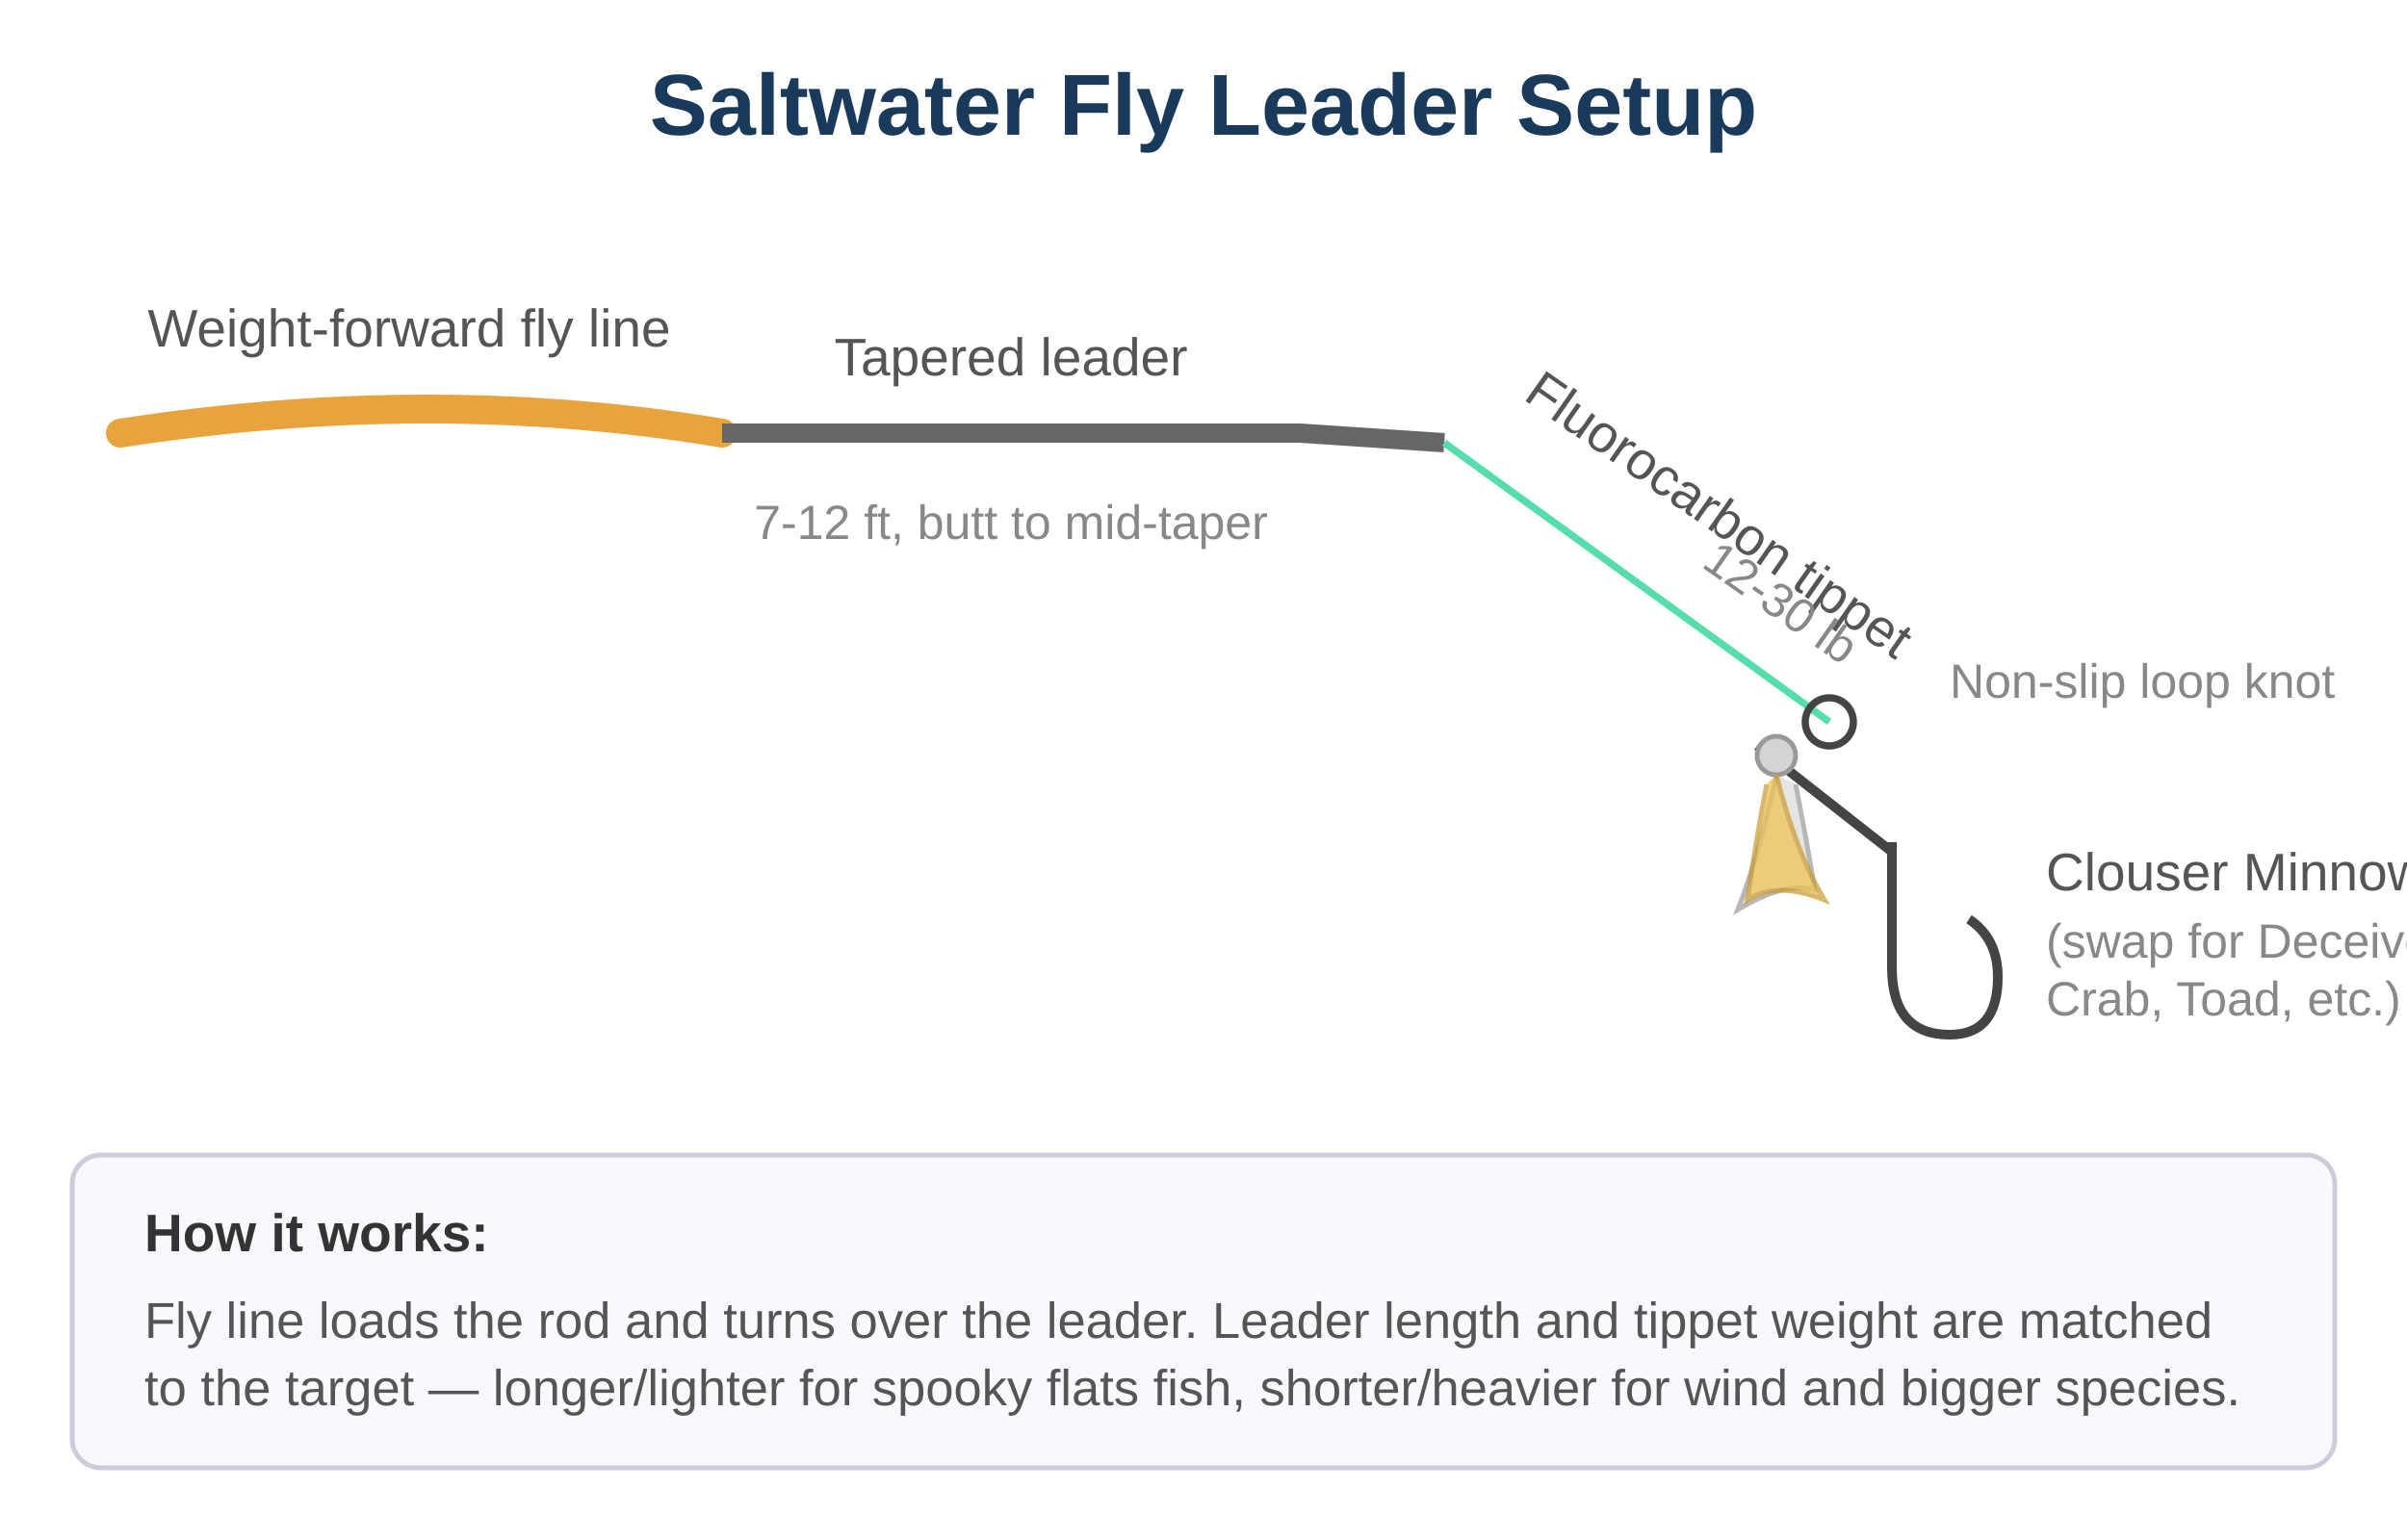
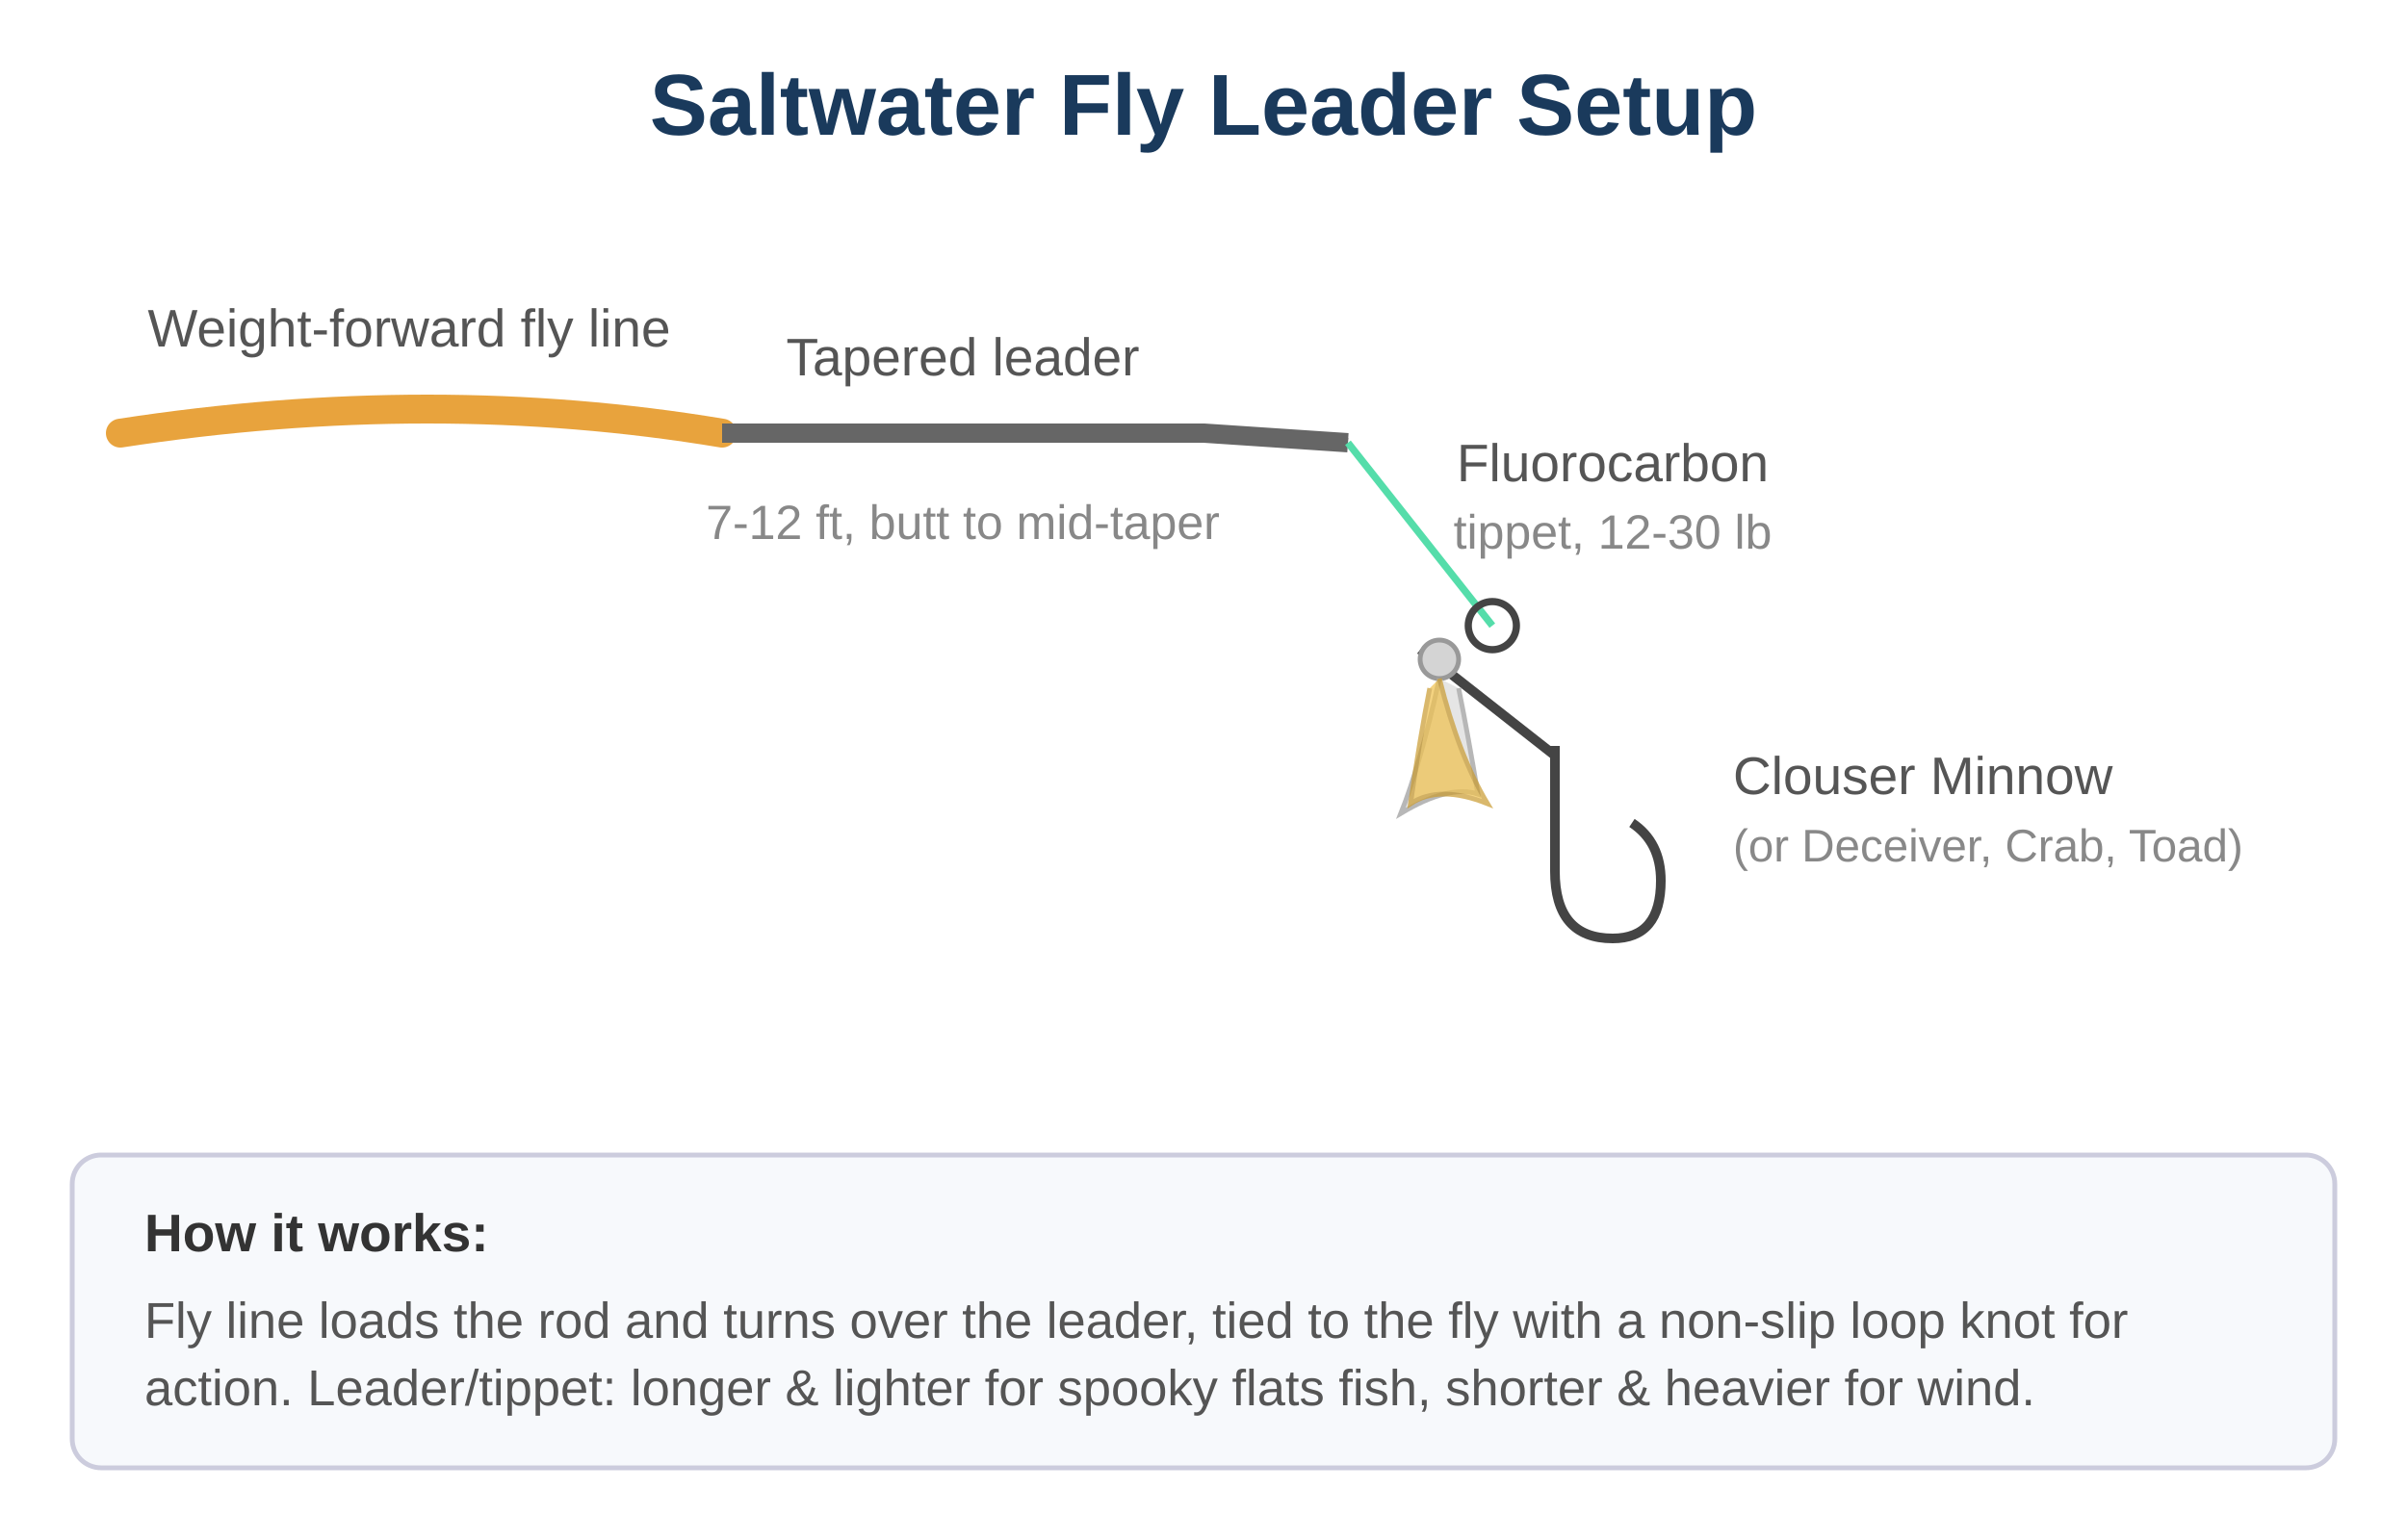
<svg xmlns="http://www.w3.org/2000/svg" viewBox="0 0 500 320" font-family="Arial, sans-serif">
  <text x="250" y="28" text-anchor="middle" font-size="18" font-weight="bold" fill="#1a3a5c">Saltwater Fly Leader Setup</text>
  <path d="M25 90 Q90 80 150 90" fill="none" stroke="#e8a33d" stroke-width="6" stroke-linecap="round" />
  <text x="85" y="72" text-anchor="middle" font-size="11" fill="#555">Weight-forward fly line</text>
-   <path d="M150 90 L270 90 L300 92" fill="none" stroke="#666" stroke-width="4" />
-   <path d="M270 90 L300 92" fill="none" stroke="#666" stroke-width="2" />
-   <text x="210" y="78" text-anchor="middle" font-size="11" fill="#555">Tapered leader</text>
-   <text x="210" y="112" text-anchor="middle" font-size="10" fill="#888">7-12 ft, butt to mid-taper</text>
-   <line x1="300" y1="92" x2="380" y2="150" stroke="#5da" stroke-width="1.5" />
-   <text x="355" y="110" text-anchor="middle" font-size="11" fill="#555" transform="rotate(35, 355, 110)">Fluorocarbon tippet</text>
-   <text x="368" y="128" text-anchor="middle" font-size="10" fill="#888" transform="rotate(35, 368, 128)">12-30 lb</text>
-   <circle cx="380" cy="150" r="5" fill="none" stroke="#444" stroke-width="1.5" />
-   <text x="405" y="145" font-size="10" fill="#888">Non-slip loop knot</text>
-   <g transform="translate(365, 155)">
+   <path d="M150 90 L250 90 L280 92" fill="none" stroke="#666" stroke-width="4" />
+   <path d="M250 90 L280 92" fill="none" stroke="#666" stroke-width="2" />
+   <text x="200" y="78" text-anchor="middle" font-size="11" fill="#555">Tapered leader</text>
+   <text x="200" y="112" text-anchor="middle" font-size="10" fill="#888">7-12 ft, butt to mid-taper</text>
+   <line x1="280" y1="92" x2="310" y2="130" stroke="#5da" stroke-width="1.5" />
+   <text x="335" y="100" text-anchor="middle" font-size="11" fill="#555">Fluorocarbon</text>
+   <text x="335" y="114" text-anchor="middle" font-size="10" fill="#888">tippet, 12-30 lb</text>
+   <circle cx="310" cy="130" r="5" fill="none" stroke="#444" stroke-width="1.5" />
+   <g transform="translate(295, 135)">
    <path d="M0 0 L28 22" stroke="#444" stroke-width="2" />
    <circle cx="4" cy="2" r="4" fill="#d4d4d4" stroke="#999" stroke-width="1" />
    <path d="M4 6 Q0 24 -4 34 Q6 28 12 30 Q10 18 8 8" fill="#e0e0e0" stroke="#aaa" stroke-width="1" opacity="0.85" />
    <path d="M4 6 Q8 22 14 32 Q4 28 -2 32 Q0 18 2 8" fill="#f0c14b" stroke="#c99a2e" stroke-width="1" opacity="0.7" />
    <path d="M28 20 L28 46 Q28 60 40 60 Q50 60 50 48 Q50 40 44 36" fill="none" stroke="#444" stroke-width="2" />
-     <text x="60" y="30" font-size="11" fill="#555">Clouser Minnow</text>
-     <text x="60" y="44" font-size="10" fill="#888">(swap for Deceiver, EP</text>
-     <text x="60" y="56" font-size="10" fill="#888">Crab, Toad, etc.)</text>
  </g>
+   <text x="360" y="165" font-size="11" fill="#555">Clouser Minnow</text>
+   <text x="360" y="179" font-size="9.5" fill="#888">(or Deceiver, Crab, Toad)</text>
  <rect x="15" y="240" width="470" height="65" rx="6" fill="#f7f9fc" stroke="#ccd" stroke-width="1" />
  <text x="30" y="260" font-size="11" fill="#333" font-weight="bold">How it works:</text>
-   <text x="30" y="278" font-size="10.5" fill="#555">Fly line loads the rod and turns over the leader. Leader length and tippet weight are matched</text>
-   <text x="30" y="292" font-size="10.5" fill="#555">to the target — longer/lighter for spooky flats fish, shorter/heavier for wind and bigger species.</text>
+   <text x="30" y="278" font-size="10.5" fill="#555">Fly line loads the rod and turns over the leader, tied to the fly with a non-slip loop knot for</text>
+   <text x="30" y="292" font-size="10.5" fill="#555">action. Leader/tippet: longer &amp; lighter for spooky flats fish, shorter &amp; heavier for wind.</text>
</svg>
